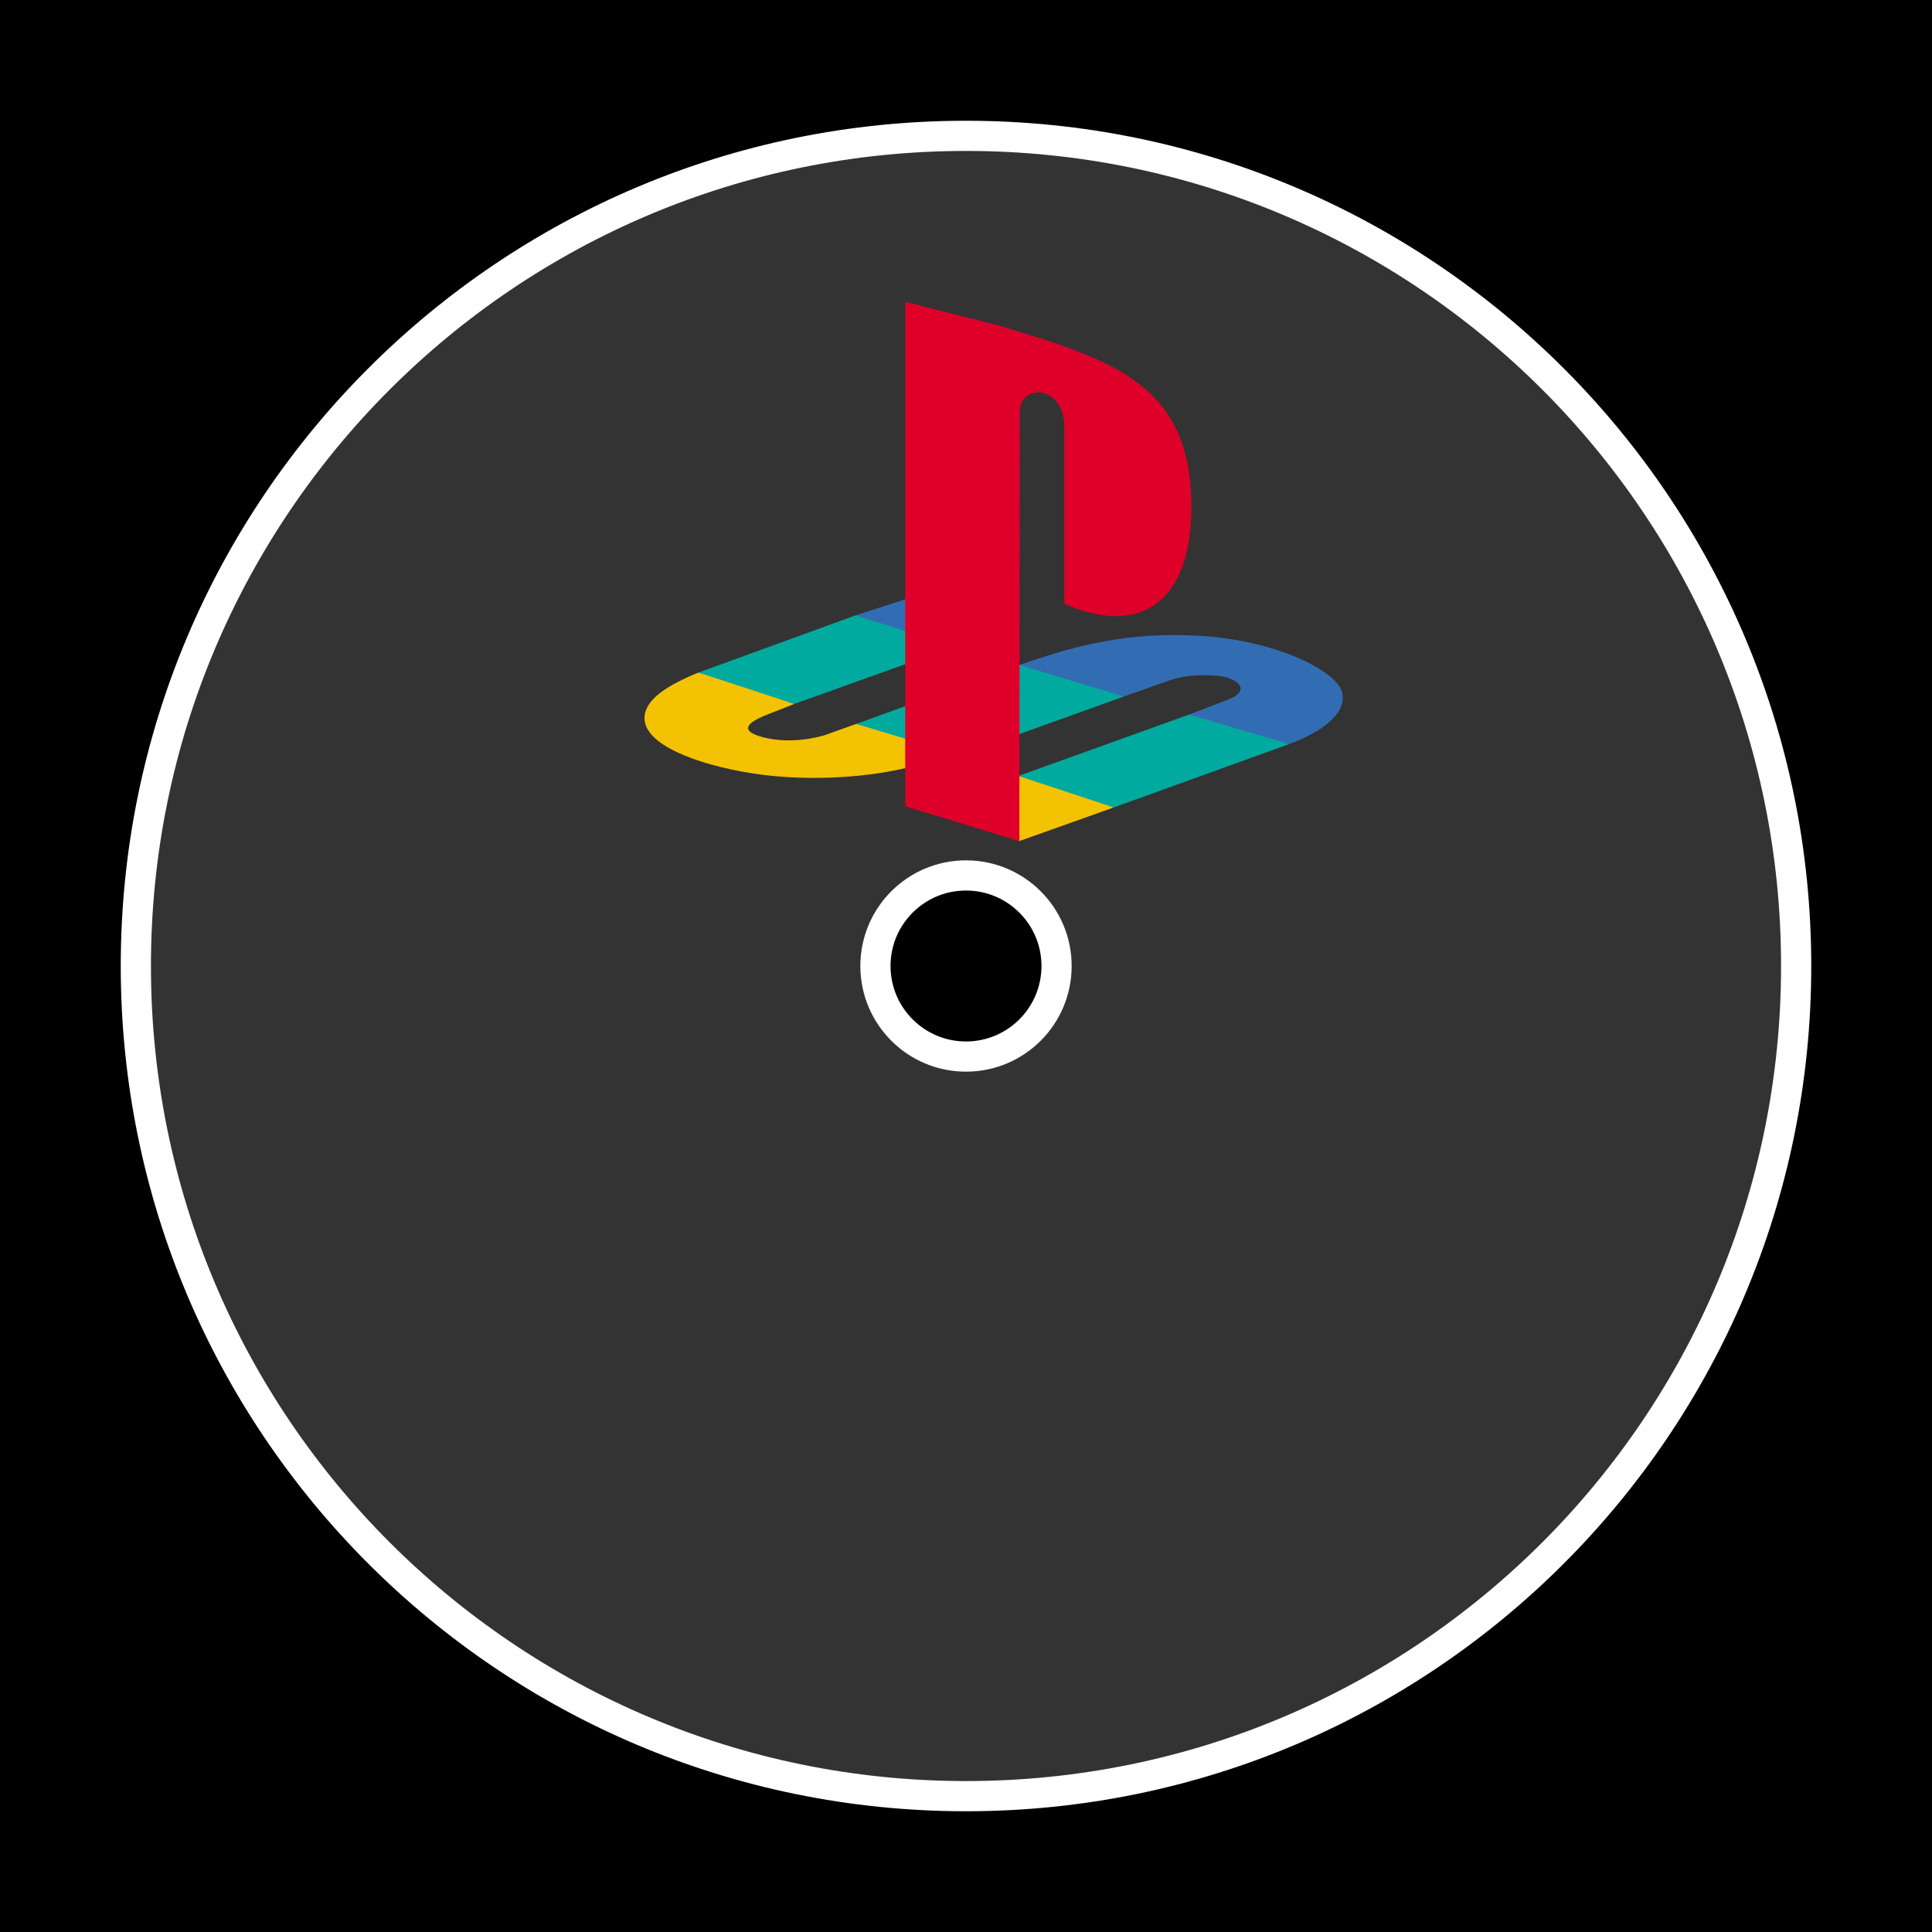
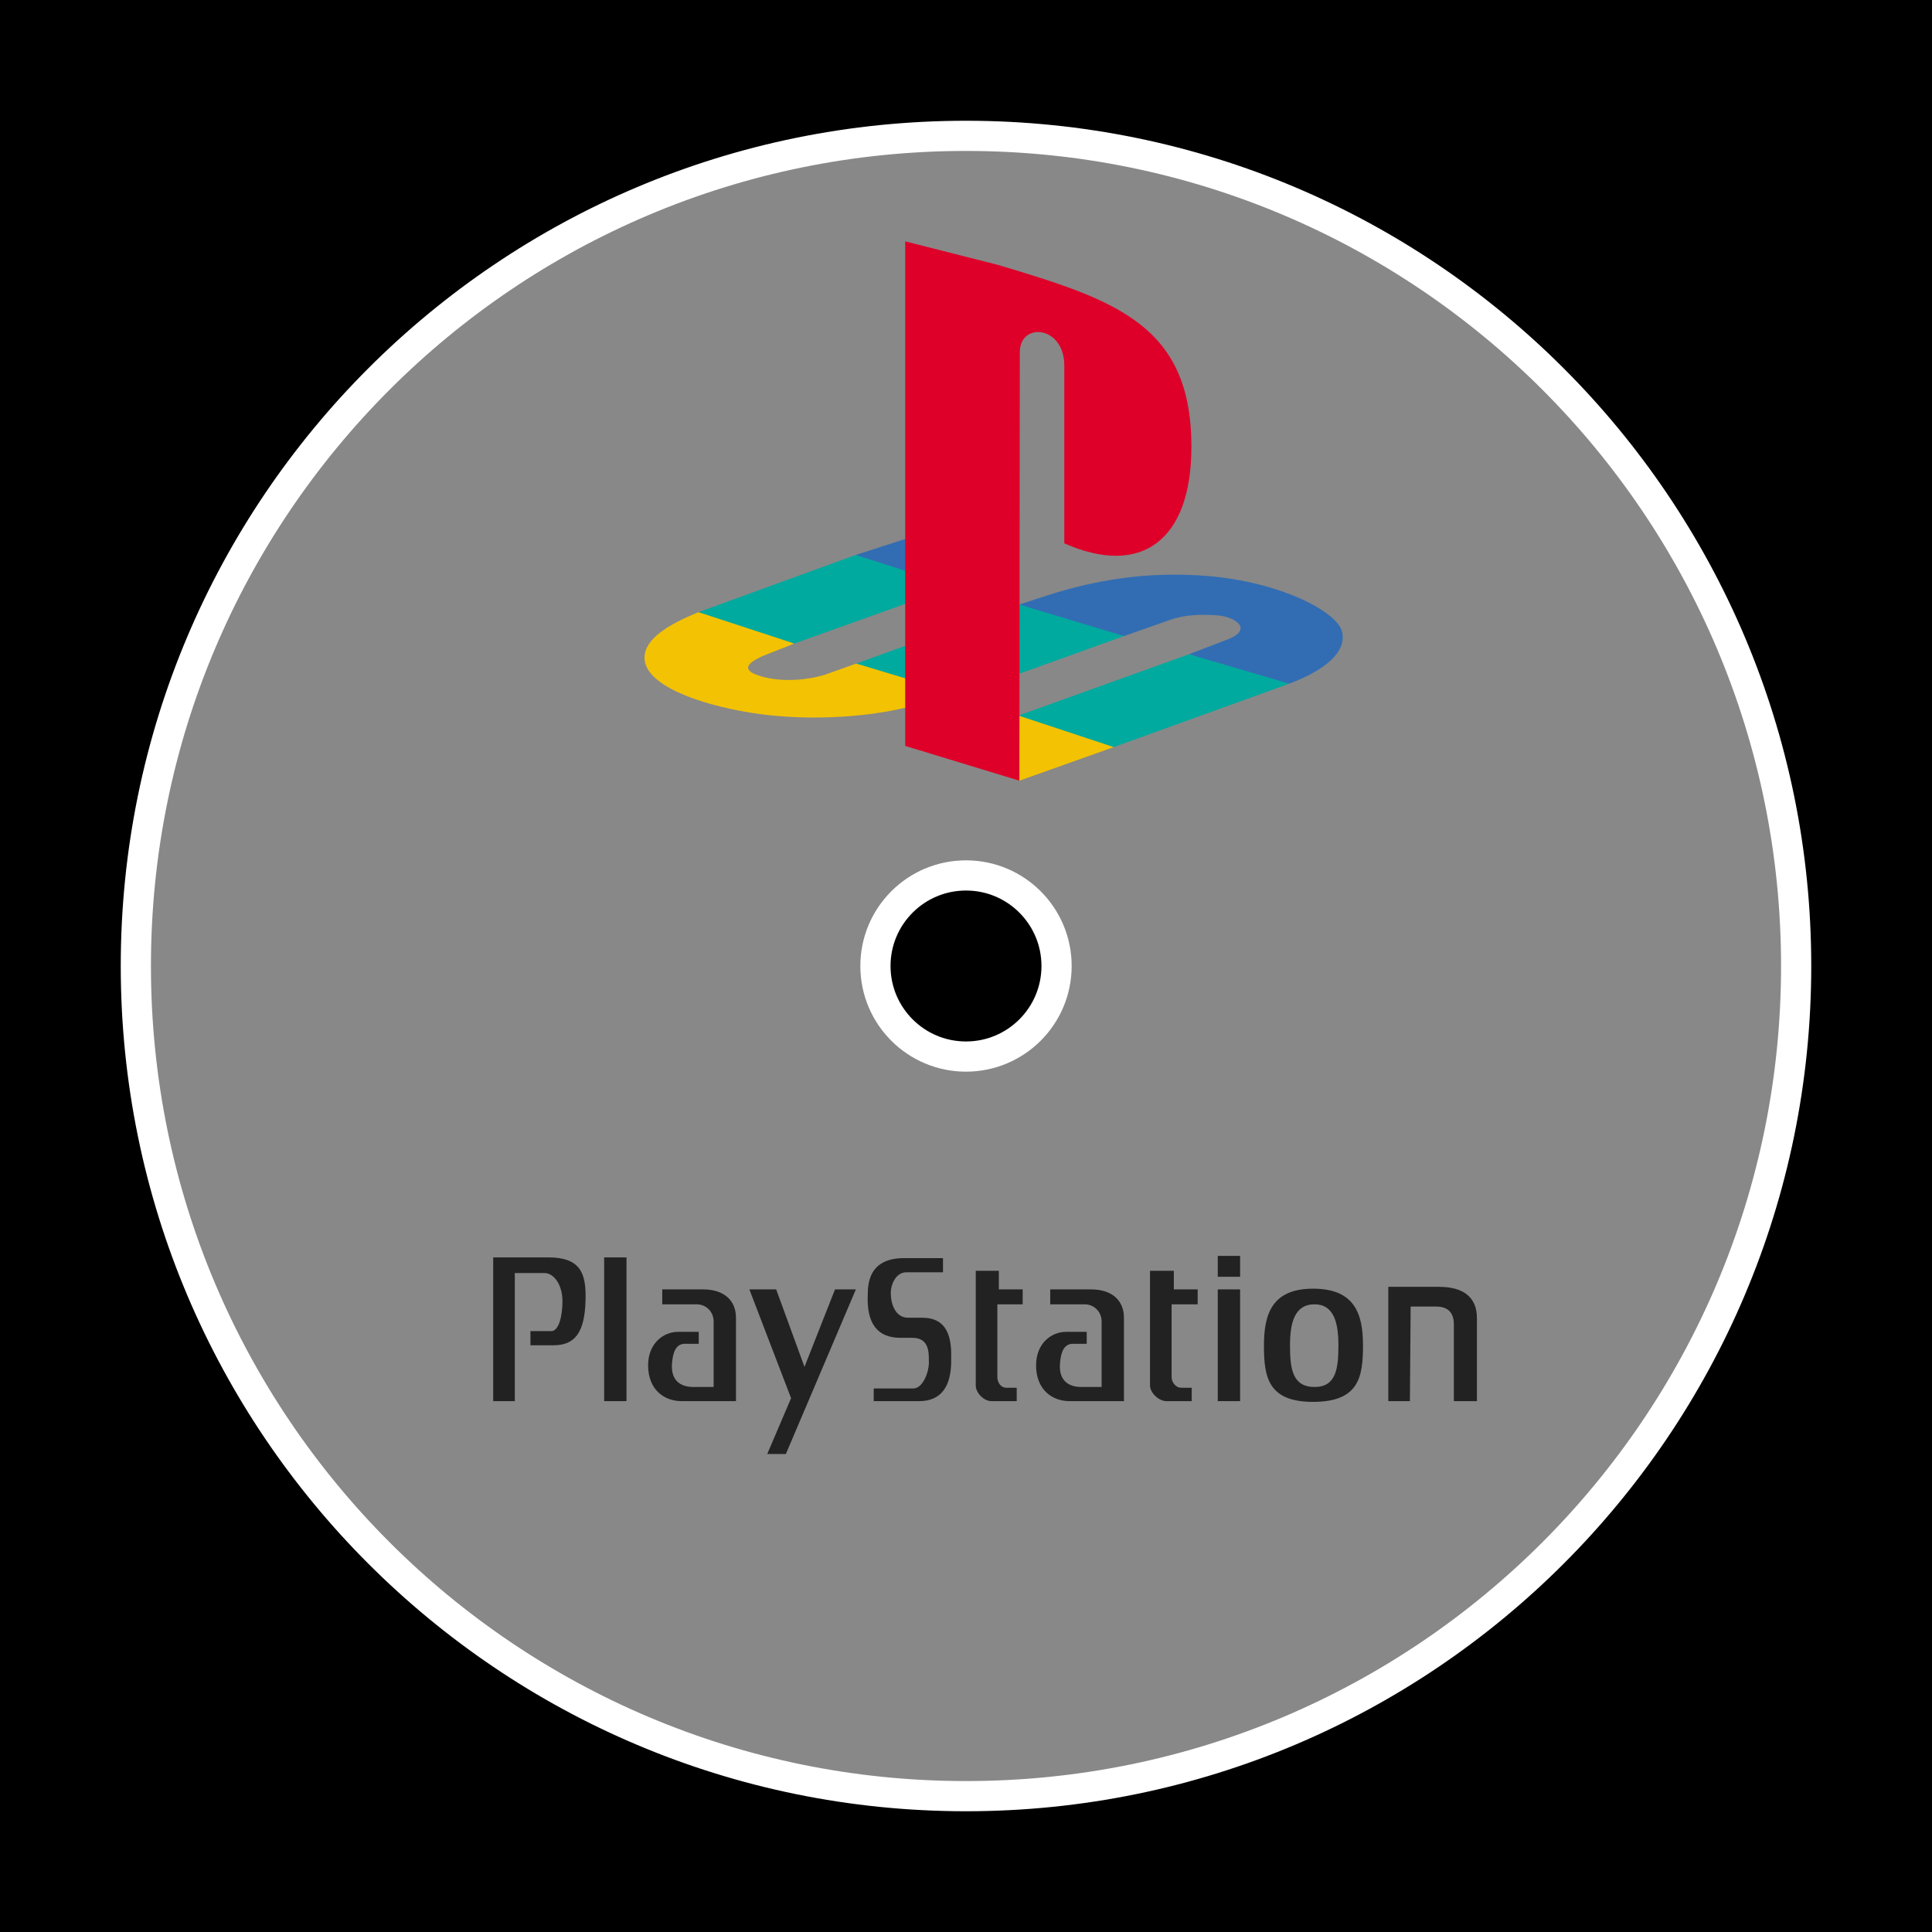
<svg xmlns="http://www.w3.org/2000/svg" width="128px" height="128px" viewBox="0 0 256 256">
  <rect x="0" y="0" width="100%" height="100%" fill="#000" />
-   <path id="disc" stroke="#fff" stroke-width="4px" fill="#333" d="M18,128 a110,110 0 1,0 220,0 a110,110 0 1,0 -220,0     M116,128 a12,12 0 1, 1 24,0 a12,12 0 1, 1 -24,0z" />
-   <path d="M171.403 169.778l-4.198 1.5c-3.603 1.035-6.804.749-8.785.072-1.982-.677-1.814-1.537.78-2.644l3.999-1.577-6.044-2.542-6.65-1.618c-4 1.636-7.154 3.532-7.154 6.046 0 3.524 6.86 6.109 14.077 7.28 6.73 1.092 14.66.72 20.466-.66l7.305-1.7-5.598-2.347zm21.618 15.523 12.506-4.453-5.883-2.516-6.737-1.662-12.941 4.655 7.795 1.89z" style="clip-rule:evenodd;display:inline;overflow:visible;opacity:1;fill:#f3c202;fill-opacity:1;fill-rule:evenodd;stroke:none;stroke-width:.131px;image-rendering:optimizequality;shape-rendering:geometricprecision;text-rendering:geometricprecision;--darkreader-inline-fill:#fdd122;--darkreader-inline-stroke:none" transform="translate(-57.95 -73.855)" />
-   <path d="M228.782 172.446c3.497-1.303 7.76-3.697 6.999-6.887-.65-2.727-8.707-6.914-19.07-7.468-5.32-.285-10.737.074-17.367 1.873-2.009.545-6.323 1.995-6.323 1.995l5.905 2.115 7.95 2.068 6.168-2.17c1.77-.623 3.925-.757 6.233-.574 2.308.183 4.664 1.753 1.592 3.085l-5.37 2.061 6.326 2.302zm-49.346-19.669-8.106 2.612 5.374 2.695 7.673 1.463 8.27-2.906z" style="clip-rule:evenodd;display:inline;overflow:visible;opacity:1;fill:#326db3;fill-opacity:1;fill-rule:evenodd;stroke:none;stroke-width:.131px;image-rendering:optimizequality;shape-rendering:geometricprecision;text-rendering:geometricprecision;--darkreader-inline-fill:#6ca5d6;--darkreader-inline-stroke:none" transform="translate(-57.95 -73.855)" />
-   <path d="M205.527 180.848 l23.255-8.402-13.283-3.902-22.592 8.126zm-20.328-6.914-13.796-4.155 21.618-7.82 13.855 4.183zm-22-6.805 21.178-7.582-13.047-4.158-20.825 7.58z" style="clip-rule:evenodd;display:inline;overflow:visible;opacity:1;fill:#00aa9e;fill-opacity:1;fill-rule:evenodd;stroke:none;stroke-width:.131px;image-rendering:optimizequality;shape-rendering:geometricprecision;text-rendering:geometricprecision;--darkreader-inline-fill:#55fff3;--darkreader-inline-stroke:none" transform="translate(-57.95 -73.855)" />
-   <path d="M193.021 185.3l-15.126-4.606v-66.855l12.255 3.107c15.62 4.661 25.669 7.957 25.669 24.107 0 12.606-6.806 17.247-16.843 12.799v-23.55c0-5.314-5.894-5.82-5.894-1.786z" style="clip-rule:evenodd;display:inline;overflow:visible;opacity:1;fill:#de0029;fill-opacity:1;fill-rule:evenodd;stroke:none;stroke-width:.131px;image-rendering:optimizequality;shape-rendering:geometricprecision;text-rendering:geometricprecision;--darkreader-inline-fill:#ff3157;--darkreader-inline-stroke:none" transform="translate(-57.95 -73.855)" />
+   <path id="disc" stroke="#fff" stroke-width="4px" fill="#888" d="M18,128 a110,110 0 1,0 220,0 a110,110 0 1,0 -220,0     M116,128 a12,12 0 1, 1 24,0 a12,12 0 1, 1 -24,0z" />
+   <path d="M171.403 161.778l-4.198 1.5c-3.603 1.035-6.804.749-8.785.072-1.982-.677-1.814-1.537.78-2.644l3.999-1.577-6.044-2.542-6.65-1.618c-4 1.636-7.154 3.532-7.154 6.046 0 3.524 6.86 6.109 14.077 7.28 6.73 1.092 14.66.72 20.466-.66l7.305-1.7-5.598-2.347zm21.618 15.523 12.506-4.453-5.883-2.516-6.737-1.662-12.941 4.655 7.795 1.89z" style="clip-rule:evenodd;display:inline;overflow:visible;opacity:1;fill:#f3c202;fill-opacity:1;fill-rule:evenodd;stroke:none;stroke-width:.131px;image-rendering:optimizequality;shape-rendering:geometricprecision;text-rendering:geometricprecision;--darkreader-inline-fill:#fdd122;--darkreader-inline-stroke:none" transform="translate(-57.95 -73.855)" />
+   <path d="M228.782 164.446c3.497-1.303 7.76-3.697 6.999-6.887-.65-2.727-8.707-6.914-19.07-7.468-5.32-.285-10.737.074-17.367 1.873-2.009.545-6.323 1.995-6.323 1.995l5.905 2.115 7.95 2.068 6.168-2.17c1.77-.623 3.925-.757 6.233-.574 2.308.183 4.664 1.753 1.592 3.085l-5.37 2.061 6.326 2.302zm-49.346-19.669-8.106 2.612 5.374 2.695 7.673 1.463 8.27-2.906z" style="clip-rule:evenodd;display:inline;overflow:visible;opacity:1;fill:#326db3;fill-opacity:1;fill-rule:evenodd;stroke:none;stroke-width:.131px;image-rendering:optimizequality;shape-rendering:geometricprecision;text-rendering:geometricprecision;--darkreader-inline-fill:#6ca5d6;--darkreader-inline-stroke:none" transform="translate(-57.95 -73.855)" />
+   <path d="M205.527 172.848 l23.255-8.402-13.283-3.902-22.592 8.126zm-20.328-6.914-13.796-4.155 21.618-7.82 13.855 4.183zm-22-6.805 21.178-7.582-13.047-4.158-20.825 7.58z" style="clip-rule:evenodd;display:inline;overflow:visible;opacity:1;fill:#00aa9e;fill-opacity:1;fill-rule:evenodd;stroke:none;stroke-width:.131px;image-rendering:optimizequality;shape-rendering:geometricprecision;text-rendering:geometricprecision;--darkreader-inline-fill:#55fff3;--darkreader-inline-stroke:none" transform="translate(-57.95 -73.855)" />
+   <path d="M193.021 177.3l-15.126-4.606v-66.855l12.255 3.107c15.62 4.661 25.669 7.957 25.669 24.107 0 12.606-6.806 17.247-16.843 12.799v-23.55c0-5.314-5.894-5.82-5.894-1.786z" style="clip-rule:evenodd;display:inline;overflow:visible;opacity:1;fill:#de0029;fill-opacity:1;fill-rule:evenodd;stroke:none;stroke-width:.131px;image-rendering:optimizequality;shape-rendering:geometricprecision;text-rendering:geometricprecision;--darkreader-inline-fill:#ff3157;--darkreader-inline-stroke:none" transform="translate(-57.95 -73.855)" />
+   <path fill="#222" d="M65.352 185.658v-19.047h7.302c4.243 0 5.032 2.072 4.934 5.625-.099 4.441-1.48 6.02-4.243 6.02h-3.059v-1.875h2.763c.986 0 1.48-1.975 1.48-3.947 0-2.27-1.184-3.75-2.368-3.75h-3.947v16.975h-2.862v-.001z        m14.702-19.047h2.96v19.047h-2.96v-19.047z        m81.307 4.243h2.961v14.805h-2.961v-14.805z        m0-4.44h2.961v2.762h-2.961v-2.762z        m-73.61 6.414v-1.975h5.427c2.665 0 4.342 1.383 4.342 3.752v11.053h-7.203c-2.368 0-4.44-1.58-4.44-4.738 0-2.959 2.072-4.441 3.947-4.441h2.763v1.58h-1.974c-.987.1-1.48.986-1.579 2.764-.099 2.072 1.085 2.961 2.861 2.961h2.665v-8.686c0-1.283-.987-2.27-2.27-2.27h-4.539z        m51.409 0v-1.975h5.428c2.664 0 4.34 1.383 4.34 3.752v11.053h-7.203c-2.367 0-4.439-1.58-4.439-4.738 0-2.959 2.072-4.441 3.947-4.441h2.762v1.58h-1.973c-.986.1-1.48.986-1.578 2.764-.1 2.072 1.084 2.961 2.861 2.961h2.664v-8.686c0-1.283-.986-2.27-2.27-2.27h-4.539z        m-39.864-1.974h3.552l3.75 10.264 4.045-10.264h2.763l-9.275 21.811h-2.467l3.158-7.4-5.526-14.411z        m25.655-2.27v-1.875h-5.427c-3.059.1-4.539 1.678-4.539 4.738-.197 3.947 1.283 5.822 4.342 5.822h1.579c2.269 0 2.17 2.072 2.17 3.059.099 1.184-.691 3.652-2.072 3.652h-5.23v1.678h6.019c2.862 0 4.342-1.875 4.243-5.725.099-3.455-.987-5.328-3.849-5.328h-1.875c-1.776 0-2.27-2.074-2.27-3.061-.099-.986.493-2.961 2.072-2.961h4.837v.001z        m4.342-.197v15.199c0 .986 1.084 2.072 2.072 2.072h3.354v-1.777h-1.381c-.789 0-1.184-.789-1.184-1.381v-9.672h3.355v-1.975h-3.158v-2.467h-3.058v.001z        m23.09 0v15.199c0 .986 1.184 2.072 2.17 2.072h3.355v-1.777h-1.381c-.789 0-1.283-.789-1.283-1.381v-9.672h3.453v-1.975h-3.158v-2.467h-3.156v.001z        m21.609 2.369c5.525 0 6.611 3.355 6.611 7.5s-.494 7.5-6.611 7.5c-6.02 0-6.512-3.355-6.512-7.5s1.084-7.5 6.512-7.5z        m.197 2.072c-2.664 0-3.256 2.467-3.256 5.428 0 3.059.295 5.527 3.256 5.527 2.861 0 3.158-2.469 3.158-5.527.001-2.961-.591-5.428-3.158-5.428z        m9.77 12.83h2.861l.098-12.533h3.355c1.48 0 2.369.689 2.369 2.367v10.166h3.059v-11c0-2.764-1.777-4.146-5.033-4.146h-6.709v14.804z" />
</svg>
